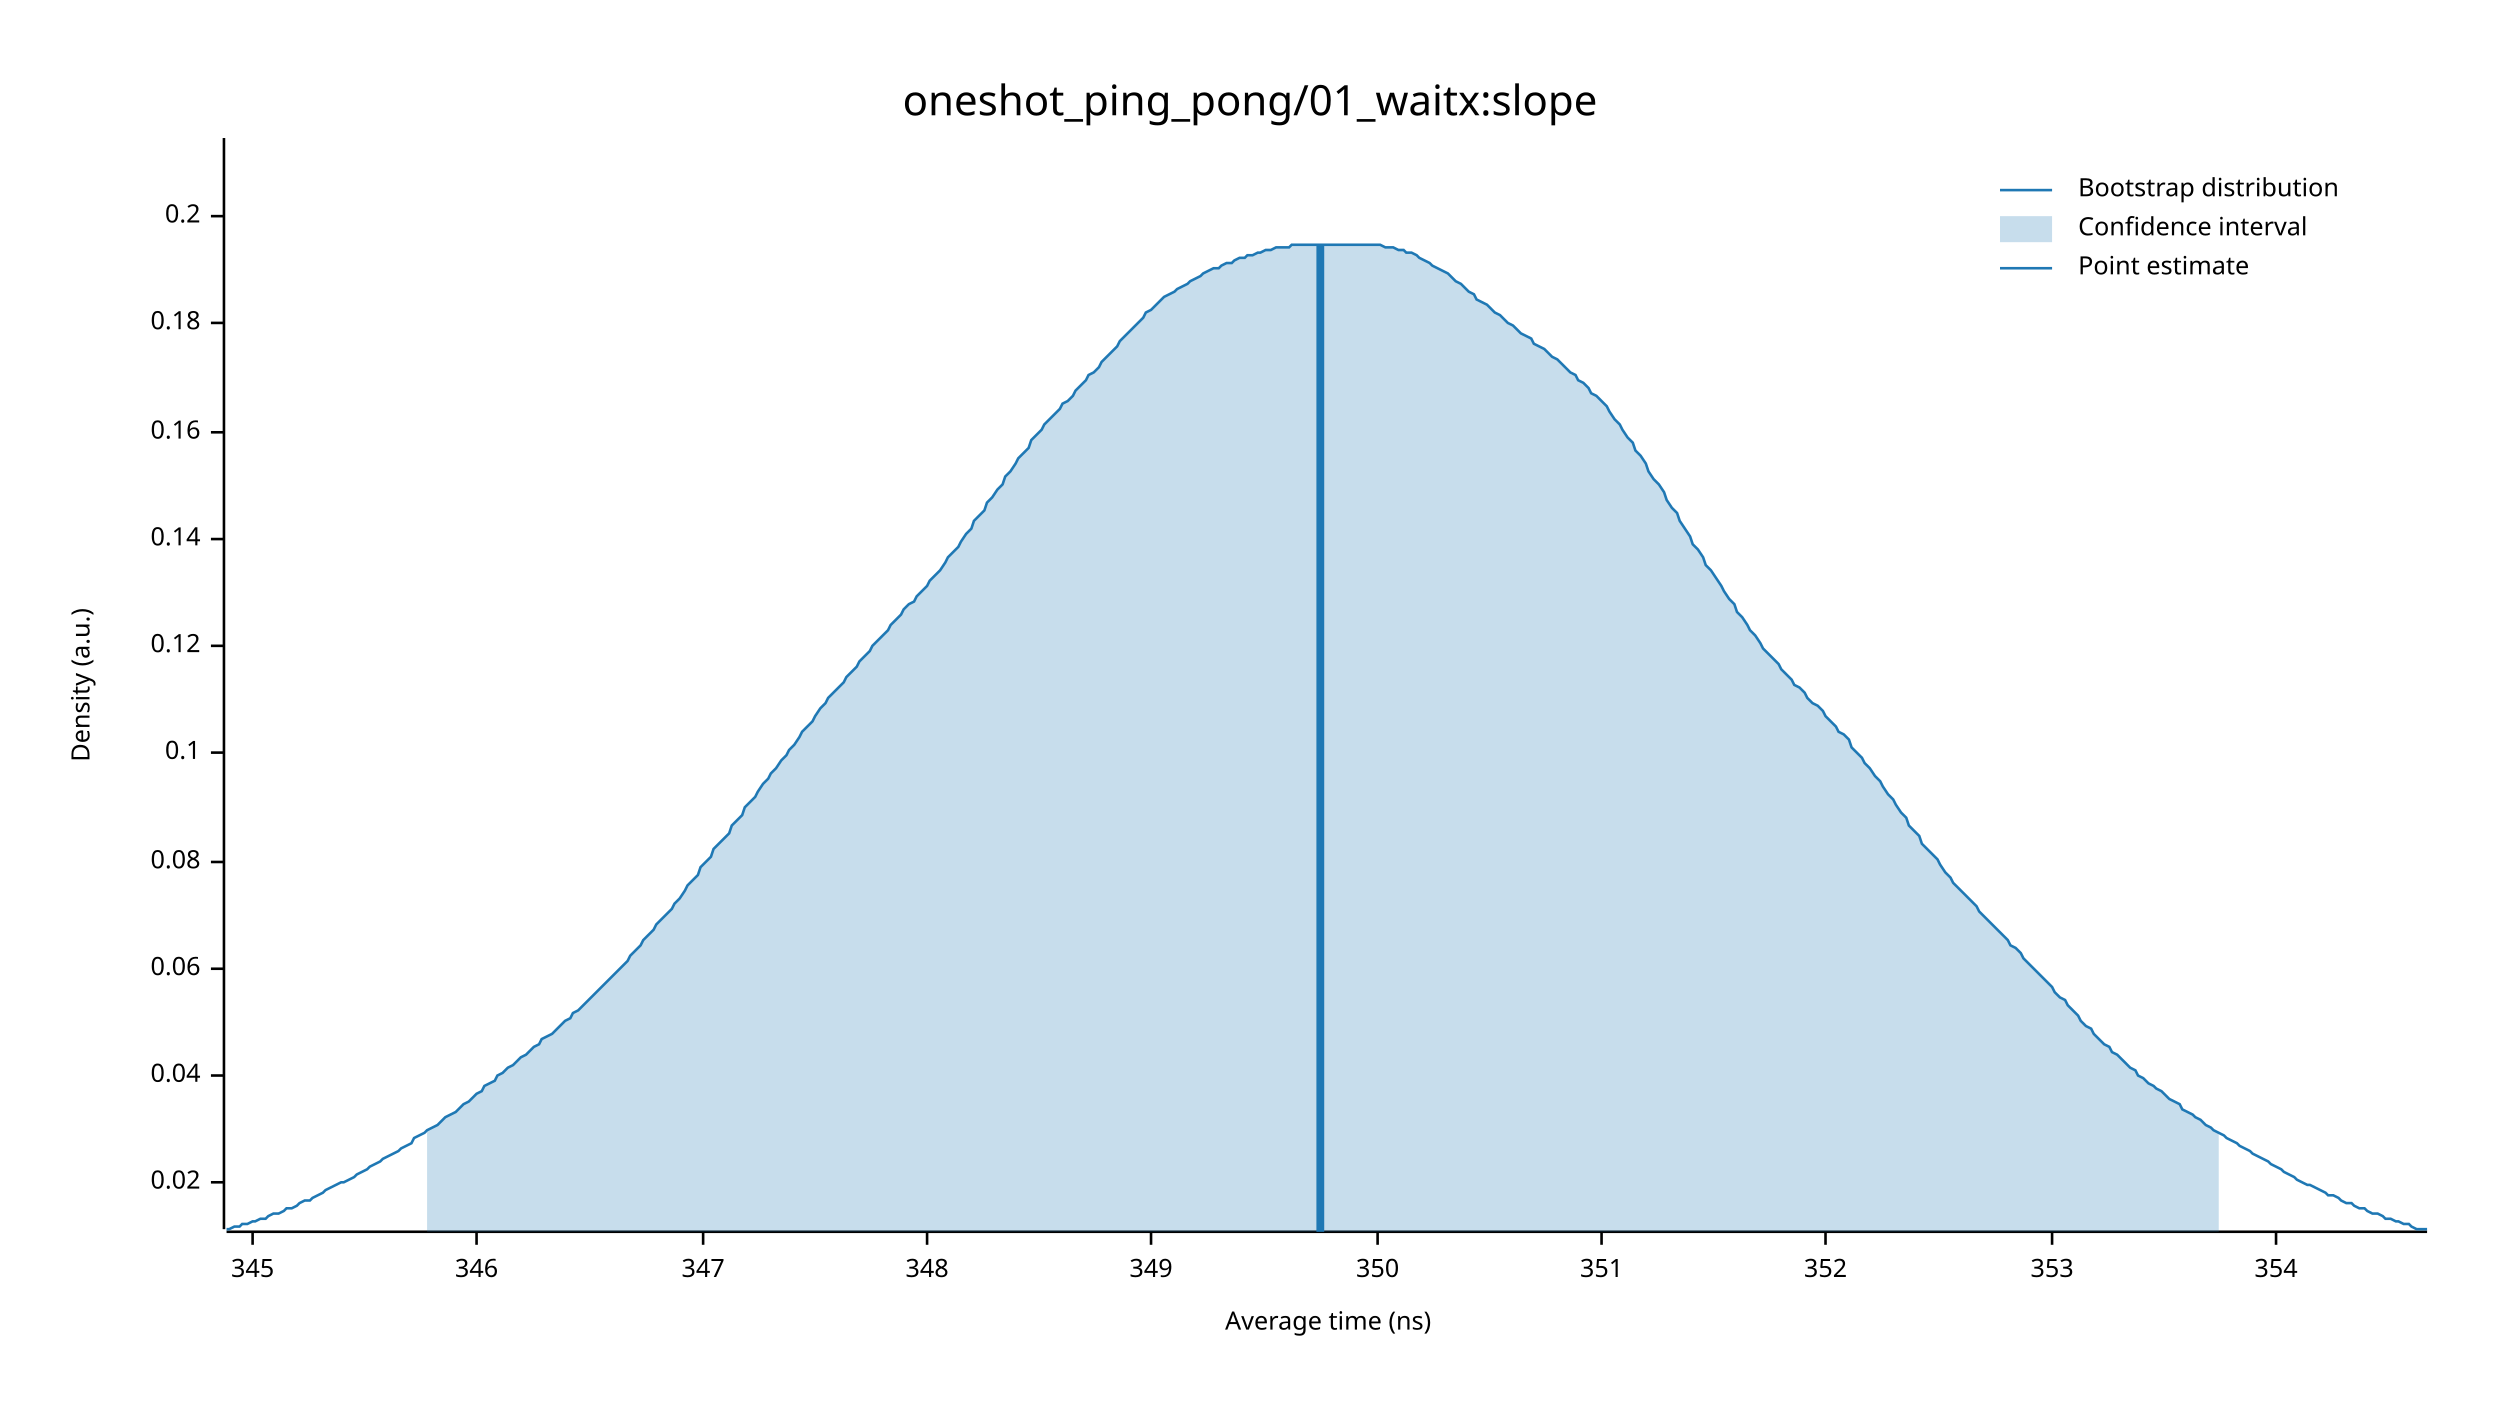
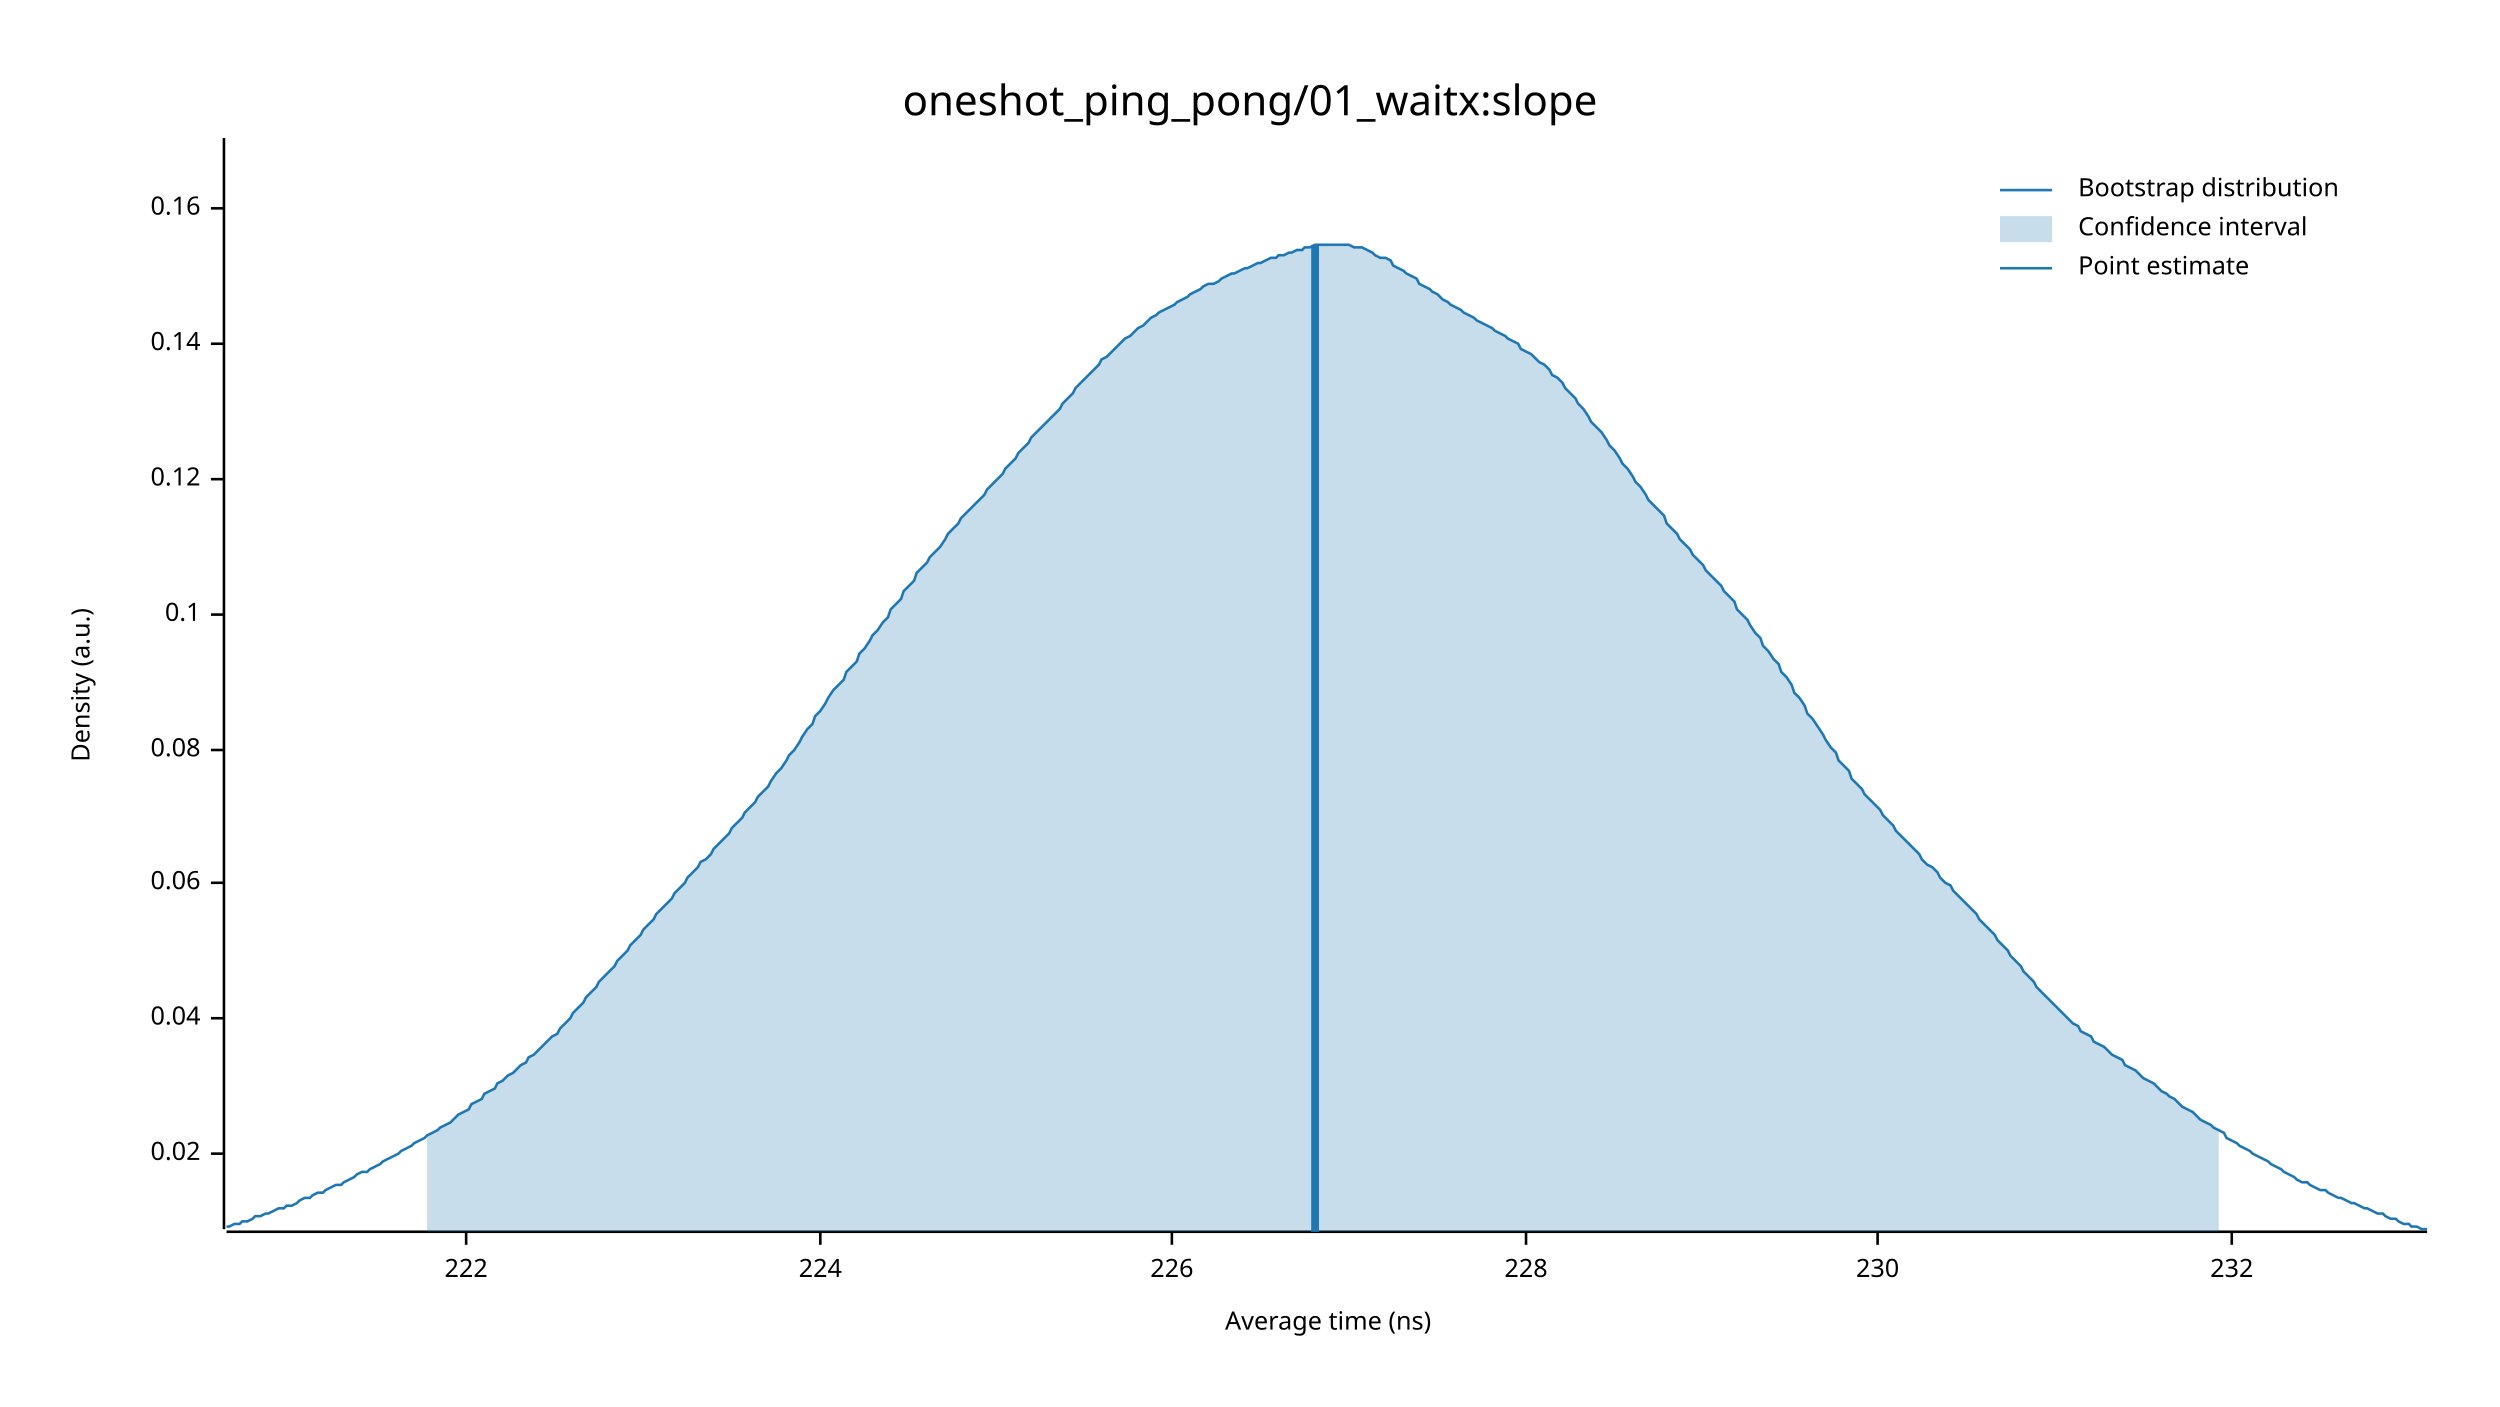
<svg xmlns="http://www.w3.org/2000/svg" width="960" height="540" viewBox="0 0 960 540">
  <text x="480" y="32" dy="0.76em" text-anchor="middle" font-family="sans-serif" font-size="16.129" opacity="1" fill="#000000">
oneshot_ping_pong/01_waitx:slope
</text>
  <text x="27" y="263" dy="0.76em" text-anchor="middle" font-family="sans-serif" font-size="9.677" opacity="1" fill="#000000" transform="rotate(270, 27, 263)">
Density (a.u.)
</text>
  <text x="510" y="513" dy="-0.5ex" text-anchor="middle" font-family="sans-serif" font-size="9.677" opacity="1" fill="#000000">
Average time (ns)
</text>
  <polyline fill="none" opacity="1" stroke="#000000" stroke-width="1" points="86,53 86,472 " />
-   <text x="77" y="454" dy="0.5ex" text-anchor="end" font-family="sans-serif" font-size="9.677" opacity="1" fill="#000000">
+   <text x="77" y="443" dy="0.5ex" text-anchor="end" font-family="sans-serif" font-size="9.677" opacity="1" fill="#000000">
0.02
</text>
-   <polyline fill="none" opacity="1" stroke="#000000" stroke-width="1" points="81,454 86,454 " />
-   <text x="77" y="413" dy="0.5ex" text-anchor="end" font-family="sans-serif" font-size="9.677" opacity="1" fill="#000000">
+   <polyline fill="none" opacity="1" stroke="#000000" stroke-width="1" points="81,443 86,443 " />
+   <text x="77" y="391" dy="0.5ex" text-anchor="end" font-family="sans-serif" font-size="9.677" opacity="1" fill="#000000">
0.04
</text>
-   <polyline fill="none" opacity="1" stroke="#000000" stroke-width="1" points="81,413 86,413 " />
-   <text x="77" y="372" dy="0.5ex" text-anchor="end" font-family="sans-serif" font-size="9.677" opacity="1" fill="#000000">
+   <polyline fill="none" opacity="1" stroke="#000000" stroke-width="1" points="81,391 86,391 " />
+   <text x="77" y="339" dy="0.5ex" text-anchor="end" font-family="sans-serif" font-size="9.677" opacity="1" fill="#000000">
0.06
</text>
-   <polyline fill="none" opacity="1" stroke="#000000" stroke-width="1" points="81,372 86,372 " />
-   <text x="77" y="331" dy="0.5ex" text-anchor="end" font-family="sans-serif" font-size="9.677" opacity="1" fill="#000000">
+   <polyline fill="none" opacity="1" stroke="#000000" stroke-width="1" points="81,339 86,339 " />
+   <text x="77" y="288" dy="0.5ex" text-anchor="end" font-family="sans-serif" font-size="9.677" opacity="1" fill="#000000">
0.08
</text>
-   <polyline fill="none" opacity="1" stroke="#000000" stroke-width="1" points="81,331 86,331 " />
-   <text x="77" y="289" dy="0.5ex" text-anchor="end" font-family="sans-serif" font-size="9.677" opacity="1" fill="#000000">
+   <polyline fill="none" opacity="1" stroke="#000000" stroke-width="1" points="81,288 86,288 " />
+   <text x="77" y="236" dy="0.5ex" text-anchor="end" font-family="sans-serif" font-size="9.677" opacity="1" fill="#000000">
0.1
</text>
-   <polyline fill="none" opacity="1" stroke="#000000" stroke-width="1" points="81,289 86,289 " />
-   <text x="77" y="248" dy="0.5ex" text-anchor="end" font-family="sans-serif" font-size="9.677" opacity="1" fill="#000000">
+   <polyline fill="none" opacity="1" stroke="#000000" stroke-width="1" points="81,236 86,236 " />
+   <text x="77" y="184" dy="0.5ex" text-anchor="end" font-family="sans-serif" font-size="9.677" opacity="1" fill="#000000">
0.12
</text>
-   <polyline fill="none" opacity="1" stroke="#000000" stroke-width="1" points="81,248 86,248 " />
-   <text x="77" y="207" dy="0.5ex" text-anchor="end" font-family="sans-serif" font-size="9.677" opacity="1" fill="#000000">
+   <polyline fill="none" opacity="1" stroke="#000000" stroke-width="1" points="81,184 86,184 " />
+   <text x="77" y="132" dy="0.5ex" text-anchor="end" font-family="sans-serif" font-size="9.677" opacity="1" fill="#000000">
0.14
</text>
-   <polyline fill="none" opacity="1" stroke="#000000" stroke-width="1" points="81,207 86,207 " />
-   <text x="77" y="166" dy="0.5ex" text-anchor="end" font-family="sans-serif" font-size="9.677" opacity="1" fill="#000000">
+   <polyline fill="none" opacity="1" stroke="#000000" stroke-width="1" points="81,132 86,132 " />
+   <text x="77" y="80" dy="0.5ex" text-anchor="end" font-family="sans-serif" font-size="9.677" opacity="1" fill="#000000">
0.16
</text>
-   <polyline fill="none" opacity="1" stroke="#000000" stroke-width="1" points="81,166 86,166 " />
-   <text x="77" y="124" dy="0.5ex" text-anchor="end" font-family="sans-serif" font-size="9.677" opacity="1" fill="#000000">
- 0.18
+   <polyline fill="none" opacity="1" stroke="#000000" stroke-width="1" points="81,80 86,80 " />
+   <polyline fill="none" opacity="1" stroke="#000000" stroke-width="1" points="87,473 932,473 " />
+   <text x="179" y="483" dy="0.76em" text-anchor="middle" font-family="sans-serif" font-size="9.677" opacity="1" fill="#000000">
+ 222
</text>
-   <polyline fill="none" opacity="1" stroke="#000000" stroke-width="1" points="81,124 86,124 " />
-   <text x="77" y="83" dy="0.5ex" text-anchor="end" font-family="sans-serif" font-size="9.677" opacity="1" fill="#000000">
- 0.2
+   <polyline fill="none" opacity="1" stroke="#000000" stroke-width="1" points="179,473 179,478 " />
+   <text x="315" y="483" dy="0.76em" text-anchor="middle" font-family="sans-serif" font-size="9.677" opacity="1" fill="#000000">
+ 224
</text>
-   <polyline fill="none" opacity="1" stroke="#000000" stroke-width="1" points="81,83 86,83 " />
-   <polyline fill="none" opacity="1" stroke="#000000" stroke-width="1" points="87,473 932,473 " />
-   <text x="97" y="483" dy="0.76em" text-anchor="middle" font-family="sans-serif" font-size="9.677" opacity="1" fill="#000000">
- 345
+   <polyline fill="none" opacity="1" stroke="#000000" stroke-width="1" points="315,473 315,478 " />
+   <text x="450" y="483" dy="0.76em" text-anchor="middle" font-family="sans-serif" font-size="9.677" opacity="1" fill="#000000">
+ 226
</text>
-   <polyline fill="none" opacity="1" stroke="#000000" stroke-width="1" points="97,473 97,478 " />
-   <text x="183" y="483" dy="0.76em" text-anchor="middle" font-family="sans-serif" font-size="9.677" opacity="1" fill="#000000">
- 346
+   <polyline fill="none" opacity="1" stroke="#000000" stroke-width="1" points="450,473 450,478 " />
+   <text x="586" y="483" dy="0.76em" text-anchor="middle" font-family="sans-serif" font-size="9.677" opacity="1" fill="#000000">
+ 228
</text>
-   <polyline fill="none" opacity="1" stroke="#000000" stroke-width="1" points="183,473 183,478 " />
-   <text x="270" y="483" dy="0.76em" text-anchor="middle" font-family="sans-serif" font-size="9.677" opacity="1" fill="#000000">
- 347
+   <polyline fill="none" opacity="1" stroke="#000000" stroke-width="1" points="586,473 586,478 " />
+   <text x="721" y="483" dy="0.76em" text-anchor="middle" font-family="sans-serif" font-size="9.677" opacity="1" fill="#000000">
+ 230
</text>
-   <polyline fill="none" opacity="1" stroke="#000000" stroke-width="1" points="270,473 270,478 " />
-   <text x="356" y="483" dy="0.76em" text-anchor="middle" font-family="sans-serif" font-size="9.677" opacity="1" fill="#000000">
- 348
+   <polyline fill="none" opacity="1" stroke="#000000" stroke-width="1" points="721,473 721,478 " />
+   <text x="857" y="483" dy="0.76em" text-anchor="middle" font-family="sans-serif" font-size="9.677" opacity="1" fill="#000000">
+ 232
</text>
-   <polyline fill="none" opacity="1" stroke="#000000" stroke-width="1" points="356,473 356,478 " />
-   <text x="442" y="483" dy="0.76em" text-anchor="middle" font-family="sans-serif" font-size="9.677" opacity="1" fill="#000000">
- 349
- </text>
-   <polyline fill="none" opacity="1" stroke="#000000" stroke-width="1" points="442,473 442,478 " />
-   <text x="529" y="483" dy="0.76em" text-anchor="middle" font-family="sans-serif" font-size="9.677" opacity="1" fill="#000000">
- 350
- </text>
-   <polyline fill="none" opacity="1" stroke="#000000" stroke-width="1" points="529,473 529,478 " />
-   <text x="615" y="483" dy="0.76em" text-anchor="middle" font-family="sans-serif" font-size="9.677" opacity="1" fill="#000000">
- 351
- </text>
-   <polyline fill="none" opacity="1" stroke="#000000" stroke-width="1" points="615,473 615,478 " />
-   <text x="701" y="483" dy="0.76em" text-anchor="middle" font-family="sans-serif" font-size="9.677" opacity="1" fill="#000000">
- 352
- </text>
-   <polyline fill="none" opacity="1" stroke="#000000" stroke-width="1" points="701,473 701,478 " />
-   <text x="788" y="483" dy="0.76em" text-anchor="middle" font-family="sans-serif" font-size="9.677" opacity="1" fill="#000000">
- 353
- </text>
-   <polyline fill="none" opacity="1" stroke="#000000" stroke-width="1" points="788,473 788,478 " />
-   <text x="874" y="483" dy="0.76em" text-anchor="middle" font-family="sans-serif" font-size="9.677" opacity="1" fill="#000000">
- 354
- </text>
-   <polyline fill="none" opacity="1" stroke="#000000" stroke-width="1" points="874,473 874,478 " />
-   <polyline fill="none" opacity="1" stroke="#1F78B4" stroke-width="1" points="87,472 88,472 90,471 92,471 93,470 95,470 97,469 98,469 100,468 102,468 103,467 105,466 107,466 109,465 110,464 112,464 114,463 115,462 117,461 119,461 120,460 122,459 124,458 125,457 127,456 129,455 131,454 132,454 134,453 136,452 137,451 139,450 141,449 142,448 144,447 146,446 147,445 149,444 151,443 153,442 154,441 156,440 158,439 159,437 161,436 163,435 164,434 166,433 168,432 169,431 171,429 173,428 175,427 176,426 178,424 180,423 181,422 183,420 185,419 186,417 188,416 190,415 191,413 193,412 195,410 197,409 198,408 200,406 202,405 203,404 205,402 207,401 208,399 210,398 212,397 214,395 215,394 217,392 219,391 220,389 222,388 224,386 225,385 227,383 229,381 230,380 232,378 234,376 236,374 237,373 239,371 241,369 242,367 244,365 246,363 247,361 249,359 251,357 252,355 254,353 256,351 258,349 259,347 261,345 263,342 264,340 266,338 268,336 269,333 271,331 273,329 274,326 276,324 278,322 280,320 281,317 283,315 285,313 286,310 288,308 290,306 291,304 293,301 295,299 296,297 298,295 300,292 302,290 303,288 305,286 307,283 308,281 310,279 312,277 313,275 315,272 317,270 318,268 320,266 322,264 324,262 325,260 327,258 329,256 330,254 332,252 334,250 335,248 337,246 339,244 341,242 342,240 344,238 346,236 347,234 349,232 351,231 352,229 354,227 356,225 357,223 359,221 361,219 363,216 364,214 366,212 368,210 369,208 371,205 373,203 374,200 376,198 378,196 379,193 381,191 383,188 385,186 386,183 388,181 390,178 391,176 393,174 395,172 396,169 398,167 400,165 401,163 403,161 405,159 407,157 408,155 410,154 412,152 413,150 415,148 417,146 418,144 420,143 422,141 423,139 425,137 427,135 429,133 430,131 432,129 434,127 435,126 437,124 439,122 440,120 442,119 444,117 445,116 447,114 449,113 451,112 452,111 454,110 456,109 457,108 459,107 461,106 462,105 464,104 466,103 468,103 469,102 471,101 473,101 474,100 476,99 478,99 479,98 481,98 483,97 484,97 486,96 488,96 490,95 491,95 493,95 495,95 496,94 498,94 500,94 501,94 503,94 505,94 506,94 508,94 510,94 512,94 513,94 515,94 517,94 518,94 520,94 522,94 523,94 525,94 527,94 528,94 530,94 532,95 534,95 535,95 537,96 539,96 540,97 542,97 544,98 545,99 547,100 549,101 550,102 552,103 554,104 556,105 557,106 559,108 561,109 562,110 564,112 566,113 567,115 569,116 571,117 573,119 574,120 576,121 578,123 579,124 581,125 583,127 584,128 586,129 588,130 589,132 591,133 593,134 595,136 596,137 598,138 600,140 601,141 603,143 605,144 606,146 608,147 610,149 611,151 613,152 615,154 617,156 618,158 620,161 622,163 623,165 625,168 627,170 628,173 630,175 632,178 633,181 635,184 637,186 639,189 640,192 642,195 644,197 645,200 647,203 649,206 650,209 652,211 654,214 655,217 657,219 659,222 661,225 662,227 664,230 666,232 667,235 669,237 671,240 672,242 674,244 676,247 677,249 679,251 681,253 683,255 684,257 686,259 688,261 689,263 691,264 693,266 694,268 696,270 698,271 700,273 701,275 703,277 705,279 706,281 708,282 710,284 711,287 713,289 715,291 716,293 718,295 720,298 722,300 723,302 725,305 727,307 728,309 730,312 732,314 733,317 735,319 737,321 738,324 740,326 742,328 744,330 745,332 747,335 749,337 750,339 752,341 754,343 755,344 757,346 759,348 760,350 762,352 764,354 766,356 767,357 769,359 771,361 772,363 774,364 776,366 777,368 779,370 781,372 782,373 784,375 786,377 788,379 789,381 791,383 793,384 794,386 796,388 798,390 799,392 801,394 803,395 804,397 806,399 808,401 810,402 811,404 813,405 815,407 816,408 818,410 820,411 821,413 823,414 825,416 827,417 828,418 830,419 832,421 833,422 835,423 837,424 838,426 840,427 842,428 843,429 845,430 847,432 849,433 850,434 852,435 854,436 855,437 857,438 859,439 860,440 862,441 864,442 865,443 867,444 869,445 871,446 872,447 874,448 876,449 877,450 879,451 881,452 882,453 884,454 886,455 887,455 889,456 891,457 893,458 894,459 896,459 898,460 899,461 901,462 903,462 904,463 906,464 908,464 909,465 911,466 913,466 915,467 916,468 918,468 920,469 921,469 923,470 925,470 926,471 928,472 930,472 932,472 " />
-   <polygon opacity="0.25" fill="#1F78B4" points="164,434 166,433 168,432 169,431 171,429 173,428 175,427 176,426 178,424 180,423 181,422 183,420 185,419 186,417 188,416 190,415 191,413 193,412 195,410 197,409 198,408 200,406 202,405 203,404 205,402 207,401 208,399 210,398 212,397 214,395 215,394 217,392 219,391 220,389 222,388 224,386 225,385 227,383 229,381 230,380 232,378 234,376 236,374 237,373 239,371 241,369 242,367 244,365 246,363 247,361 249,359 251,357 252,355 254,353 256,351 258,349 259,347 261,345 263,342 264,340 266,338 268,336 269,333 271,331 273,329 274,326 276,324 278,322 280,320 281,317 283,315 285,313 286,310 288,308 290,306 291,304 293,301 295,299 296,297 298,295 300,292 302,290 303,288 305,286 307,283 308,281 310,279 312,277 313,275 315,272 317,270 318,268 320,266 322,264 324,262 325,260 327,258 329,256 330,254 332,252 334,250 335,248 337,246 339,244 341,242 342,240 344,238 346,236 347,234 349,232 351,231 352,229 354,227 356,225 357,223 359,221 361,219 363,216 364,214 366,212 368,210 369,208 371,205 373,203 374,200 376,198 378,196 379,193 381,191 383,188 385,186 386,183 388,181 390,178 391,176 393,174 395,172 396,169 398,167 400,165 401,163 403,161 405,159 407,157 408,155 410,154 412,152 413,150 415,148 417,146 418,144 420,143 422,141 423,139 425,137 427,135 429,133 430,131 432,129 434,127 435,126 437,124 439,122 440,120 442,119 444,117 445,116 447,114 449,113 451,112 452,111 454,110 456,109 457,108 459,107 461,106 462,105 464,104 466,103 468,103 469,102 471,101 473,101 474,100 476,99 478,99 479,98 481,98 483,97 484,97 486,96 488,96 490,95 491,95 493,95 495,95 496,94 498,94 500,94 501,94 503,94 505,94 506,94 508,94 510,94 512,94 513,94 515,94 517,94 518,94 520,94 522,94 523,94 525,94 527,94 528,94 530,94 532,95 534,95 535,95 537,96 539,96 540,97 542,97 544,98 545,99 547,100 549,101 550,102 552,103 554,104 556,105 557,106 559,108 561,109 562,110 564,112 566,113 567,115 569,116 571,117 573,119 574,120 576,121 578,123 579,124 581,125 583,127 584,128 586,129 588,130 589,132 591,133 593,134 595,136 596,137 598,138 600,140 601,141 603,143 605,144 606,146 608,147 610,149 611,151 613,152 615,154 617,156 618,158 620,161 622,163 623,165 625,168 627,170 628,173 630,175 632,178 633,181 635,184 637,186 639,189 640,192 642,195 644,197 645,200 647,203 649,206 650,209 652,211 654,214 655,217 657,219 659,222 661,225 662,227 664,230 666,232 667,235 669,237 671,240 672,242 674,244 676,247 677,249 679,251 681,253 683,255 684,257 686,259 688,261 689,263 691,264 693,266 694,268 696,270 698,271 700,273 701,275 703,277 705,279 706,281 708,282 710,284 711,287 713,289 715,291 716,293 718,295 720,298 722,300 723,302 725,305 727,307 728,309 730,312 732,314 733,317 735,319 737,321 738,324 740,326 742,328 744,330 745,332 747,335 749,337 750,339 752,341 754,343 755,344 757,346 759,348 760,350 762,352 764,354 766,356 767,357 769,359 771,361 772,363 774,364 776,366 777,368 779,370 781,372 782,373 784,375 786,377 788,379 789,381 791,383 793,384 794,386 796,388 798,390 799,392 801,394 803,395 804,397 806,399 808,401 810,402 811,404 813,405 815,407 816,408 818,410 820,411 821,413 823,414 825,416 827,417 828,418 830,419 832,421 833,422 835,423 837,424 838,426 840,427 842,428 843,429 845,430 847,432 849,433 850,434 852,435 852,473 164,473 " />
-   <polyline fill="none" opacity="1" stroke="#1F78B4" stroke-width="3" points="507,473 507,94 " />
+   <polyline fill="none" opacity="1" stroke="#000000" stroke-width="1" points="857,473 857,478 " />
+   <polyline fill="none" opacity="1" stroke="#1F78B4" stroke-width="1" points="87,471 88,471 90,470 92,470 93,469 95,469 97,468 98,467 100,467 102,466 103,466 105,465 107,464 109,464 110,463 112,463 114,462 115,461 117,460 119,460 120,459 122,458 124,458 125,457 127,456 129,455 131,455 132,454 134,453 136,452 137,451 139,450 141,450 142,449 144,448 146,447 147,446 149,445 151,444 153,443 154,442 156,441 158,440 159,439 161,438 163,437 164,436 166,435 168,434 169,433 171,432 173,431 175,429 176,428 178,427 180,426 181,424 183,423 185,422 186,420 188,419 190,418 191,416 193,415 195,413 197,412 198,411 200,409 202,408 203,406 205,405 207,403 208,402 210,400 212,398 214,397 215,395 217,393 219,391 220,389 222,387 224,385 225,383 227,381 229,379 230,377 232,375 234,373 236,371 237,369 239,367 241,365 242,363 244,361 246,359 247,357 249,355 251,353 252,351 254,349 256,347 258,345 259,343 261,341 263,339 264,337 266,335 268,333 269,331 271,330 273,328 274,326 276,324 278,322 280,320 281,318 283,316 285,314 286,312 288,310 290,308 291,306 293,304 295,302 296,300 298,297 300,295 302,292 303,290 305,288 307,285 308,283 310,280 312,278 313,275 315,273 317,270 318,268 320,265 322,263 324,261 325,258 327,256 329,254 330,251 332,249 334,246 335,244 337,242 339,239 341,237 342,234 344,232 346,230 347,227 349,225 351,223 352,220 354,218 356,216 357,214 359,212 361,210 363,207 364,205 366,203 368,201 369,199 371,197 373,195 374,194 376,192 378,190 379,188 381,186 383,184 385,182 386,180 388,178 390,176 391,174 393,172 395,170 396,168 398,166 400,164 401,163 403,161 405,159 407,157 408,155 410,153 412,151 413,149 415,147 417,145 418,144 420,142 422,140 423,138 425,137 427,135 429,133 430,132 432,130 434,129 435,128 437,126 439,125 440,124 442,122 444,121 445,120 447,119 449,118 451,117 452,116 454,115 456,114 457,113 459,112 461,111 462,110 464,109 466,109 468,108 469,107 471,106 473,105 474,105 476,104 478,103 479,103 481,102 483,101 484,101 486,100 488,99 490,99 491,98 493,98 495,97 496,97 498,96 500,96 501,95 503,95 505,94 506,94 508,94 510,94 512,94 513,94 515,94 517,94 518,94 520,95 522,95 523,95 525,96 527,97 528,98 530,99 532,99 534,100 535,102 537,103 539,104 540,105 542,106 544,107 545,109 547,110 549,111 550,112 552,113 554,115 556,116 557,117 559,118 561,119 562,120 564,121 566,122 567,123 569,124 571,125 573,126 574,127 576,128 578,129 579,130 581,131 583,132 584,134 586,135 588,136 589,137 591,139 593,140 595,142 596,144 598,145 600,147 601,149 603,151 605,153 606,155 608,157 610,160 611,162 613,164 615,166 617,169 618,171 620,173 622,176 623,178 625,180 627,183 628,185 630,187 632,190 633,192 635,194 637,196 639,198 640,201 642,203 644,205 645,207 647,209 649,211 650,213 652,215 654,217 655,219 657,221 659,223 661,225 662,227 664,229 666,231 667,234 669,236 671,238 672,240 674,243 676,245 677,248 679,250 681,253 683,255 684,258 686,260 688,263 689,266 691,268 693,271 694,274 696,276 698,279 700,282 701,284 703,287 705,289 706,292 708,294 710,296 711,299 713,301 715,303 716,305 718,307 720,309 722,311 723,313 725,315 727,317 728,319 730,321 732,323 733,324 735,326 737,328 738,330 740,332 742,333 744,335 745,337 747,339 749,340 750,342 752,344 754,346 755,347 757,349 759,351 760,353 762,355 764,357 766,359 767,361 769,363 771,365 772,367 774,369 776,371 777,373 779,375 781,377 782,379 784,381 786,383 788,385 789,386 791,388 793,390 794,391 796,393 798,394 799,396 801,397 803,398 804,400 806,401 808,402 810,404 811,405 813,406 815,407 816,409 818,410 820,411 821,412 823,414 825,415 827,416 828,417 830,419 832,420 833,421 835,422 837,424 838,425 840,426 842,427 843,428 845,430 847,431 849,432 850,433 852,434 854,435 855,437 857,438 859,439 860,440 862,441 864,442 865,443 867,444 869,445 871,446 872,447 874,448 876,449 877,450 879,451 881,452 882,453 884,454 886,454 887,455 889,456 891,457 893,457 894,458 896,459 898,460 899,460 901,461 903,462 904,462 906,463 908,464 909,464 911,465 913,466 915,466 916,467 918,468 920,468 921,469 923,470 925,470 926,471 928,471 930,472 932,472 " />
+   <polygon opacity="0.25" fill="#1F78B4" points="164,436 166,435 168,434 169,433 171,432 173,431 175,429 176,428 178,427 180,426 181,424 183,423 185,422 186,420 188,419 190,418 191,416 193,415 195,413 197,412 198,411 200,409 202,408 203,406 205,405 207,403 208,402 210,400 212,398 214,397 215,395 217,393 219,391 220,389 222,387 224,385 225,383 227,381 229,379 230,377 232,375 234,373 236,371 237,369 239,367 241,365 242,363 244,361 246,359 247,357 249,355 251,353 252,351 254,349 256,347 258,345 259,343 261,341 263,339 264,337 266,335 268,333 269,331 271,330 273,328 274,326 276,324 278,322 280,320 281,318 283,316 285,314 286,312 288,310 290,308 291,306 293,304 295,302 296,300 298,297 300,295 302,292 303,290 305,288 307,285 308,283 310,280 312,278 313,275 315,273 317,270 318,268 320,265 322,263 324,261 325,258 327,256 329,254 330,251 332,249 334,246 335,244 337,242 339,239 341,237 342,234 344,232 346,230 347,227 349,225 351,223 352,220 354,218 356,216 357,214 359,212 361,210 363,207 364,205 366,203 368,201 369,199 371,197 373,195 374,194 376,192 378,190 379,188 381,186 383,184 385,182 386,180 388,178 390,176 391,174 393,172 395,170 396,168 398,166 400,164 401,163 403,161 405,159 407,157 408,155 410,153 412,151 413,149 415,147 417,145 418,144 420,142 422,140 423,138 425,137 427,135 429,133 430,132 432,130 434,129 435,128 437,126 439,125 440,124 442,122 444,121 445,120 447,119 449,118 451,117 452,116 454,115 456,114 457,113 459,112 461,111 462,110 464,109 466,109 468,108 469,107 471,106 473,105 474,105 476,104 478,103 479,103 481,102 483,101 484,101 486,100 488,99 490,99 491,98 493,98 495,97 496,97 498,96 500,96 501,95 503,95 505,94 506,94 508,94 510,94 512,94 513,94 515,94 517,94 518,94 520,95 522,95 523,95 525,96 527,97 528,98 530,99 532,99 534,100 535,102 537,103 539,104 540,105 542,106 544,107 545,109 547,110 549,111 550,112 552,113 554,115 556,116 557,117 559,118 561,119 562,120 564,121 566,122 567,123 569,124 571,125 573,126 574,127 576,128 578,129 579,130 581,131 583,132 584,134 586,135 588,136 589,137 591,139 593,140 595,142 596,144 598,145 600,147 601,149 603,151 605,153 606,155 608,157 610,160 611,162 613,164 615,166 617,169 618,171 620,173 622,176 623,178 625,180 627,183 628,185 630,187 632,190 633,192 635,194 637,196 639,198 640,201 642,203 644,205 645,207 647,209 649,211 650,213 652,215 654,217 655,219 657,221 659,223 661,225 662,227 664,229 666,231 667,234 669,236 671,238 672,240 674,243 676,245 677,248 679,250 681,253 683,255 684,258 686,260 688,263 689,266 691,268 693,271 694,274 696,276 698,279 700,282 701,284 703,287 705,289 706,292 708,294 710,296 711,299 713,301 715,303 716,305 718,307 720,309 722,311 723,313 725,315 727,317 728,319 730,321 732,323 733,324 735,326 737,328 738,330 740,332 742,333 744,335 745,337 747,339 749,340 750,342 752,344 754,346 755,347 757,349 759,351 760,353 762,355 764,357 766,359 767,361 769,363 771,365 772,367 774,369 776,371 777,373 779,375 781,377 782,379 784,381 786,383 788,385 789,386 791,388 793,390 794,391 796,393 798,394 799,396 801,397 803,398 804,400 806,401 808,402 810,404 811,405 813,406 815,407 816,409 818,410 820,411 821,412 823,414 825,415 827,416 828,417 830,419 832,420 833,421 835,422 837,424 838,425 840,426 842,427 843,428 845,430 847,431 849,432 850,433 852,434 852,473 164,473 " />
+   <polyline fill="none" opacity="1" stroke="#1F78B4" stroke-width="3" points="505,473 505,94 " />
  <text x="798" y="68" dy="0.76em" text-anchor="start" font-family="sans-serif" font-size="9.677" opacity="1" fill="#000000">
Bootstrap distribution
</text>
  <text x="798" y="83" dy="0.76em" text-anchor="start" font-family="sans-serif" font-size="9.677" opacity="1" fill="#000000">
Confidence interval
</text>
  <text x="798" y="98" dy="0.76em" text-anchor="start" font-family="sans-serif" font-size="9.677" opacity="1" fill="#000000">
Point estimate
</text>
  <polyline fill="none" opacity="1" stroke="#1F78B4" stroke-width="1" points="768,73 788,73 " />
  <rect x="768" y="83" width="20" height="10" opacity="0.25" fill="#1F78B4" stroke="none" />
  <polyline fill="none" opacity="1" stroke="#1F78B4" stroke-width="1" points="768,103 788,103 " />
</svg>
